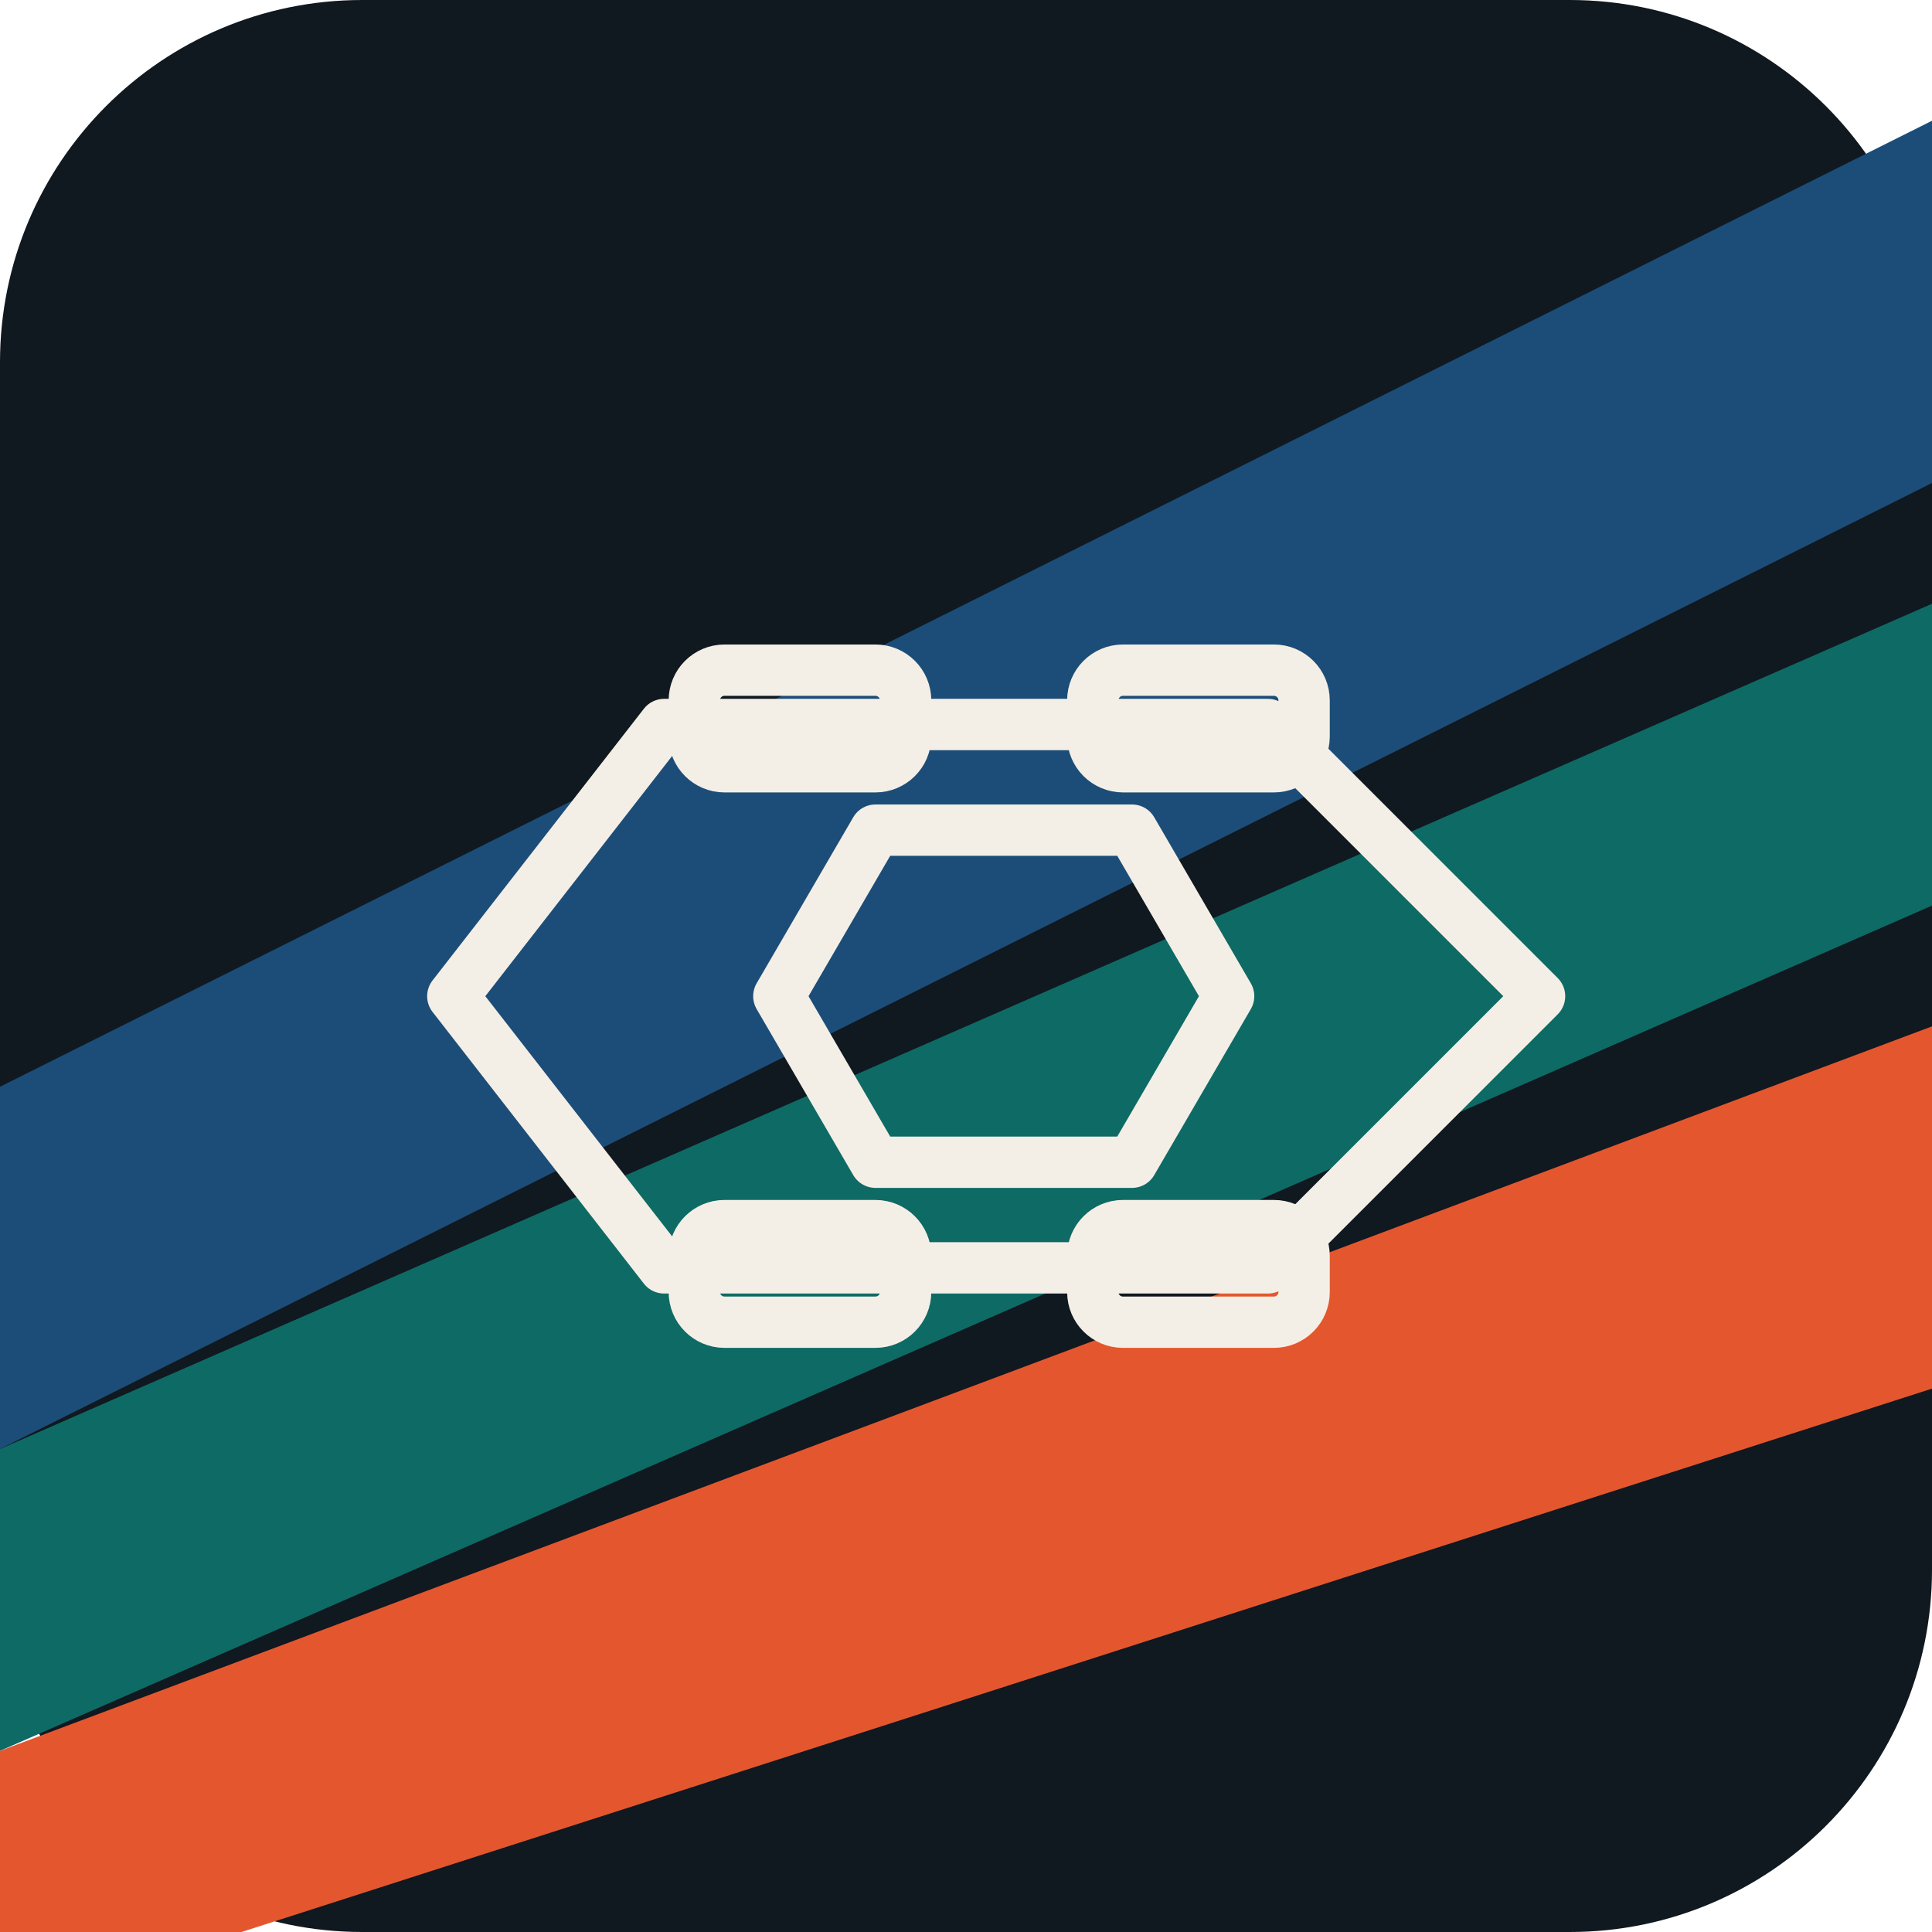
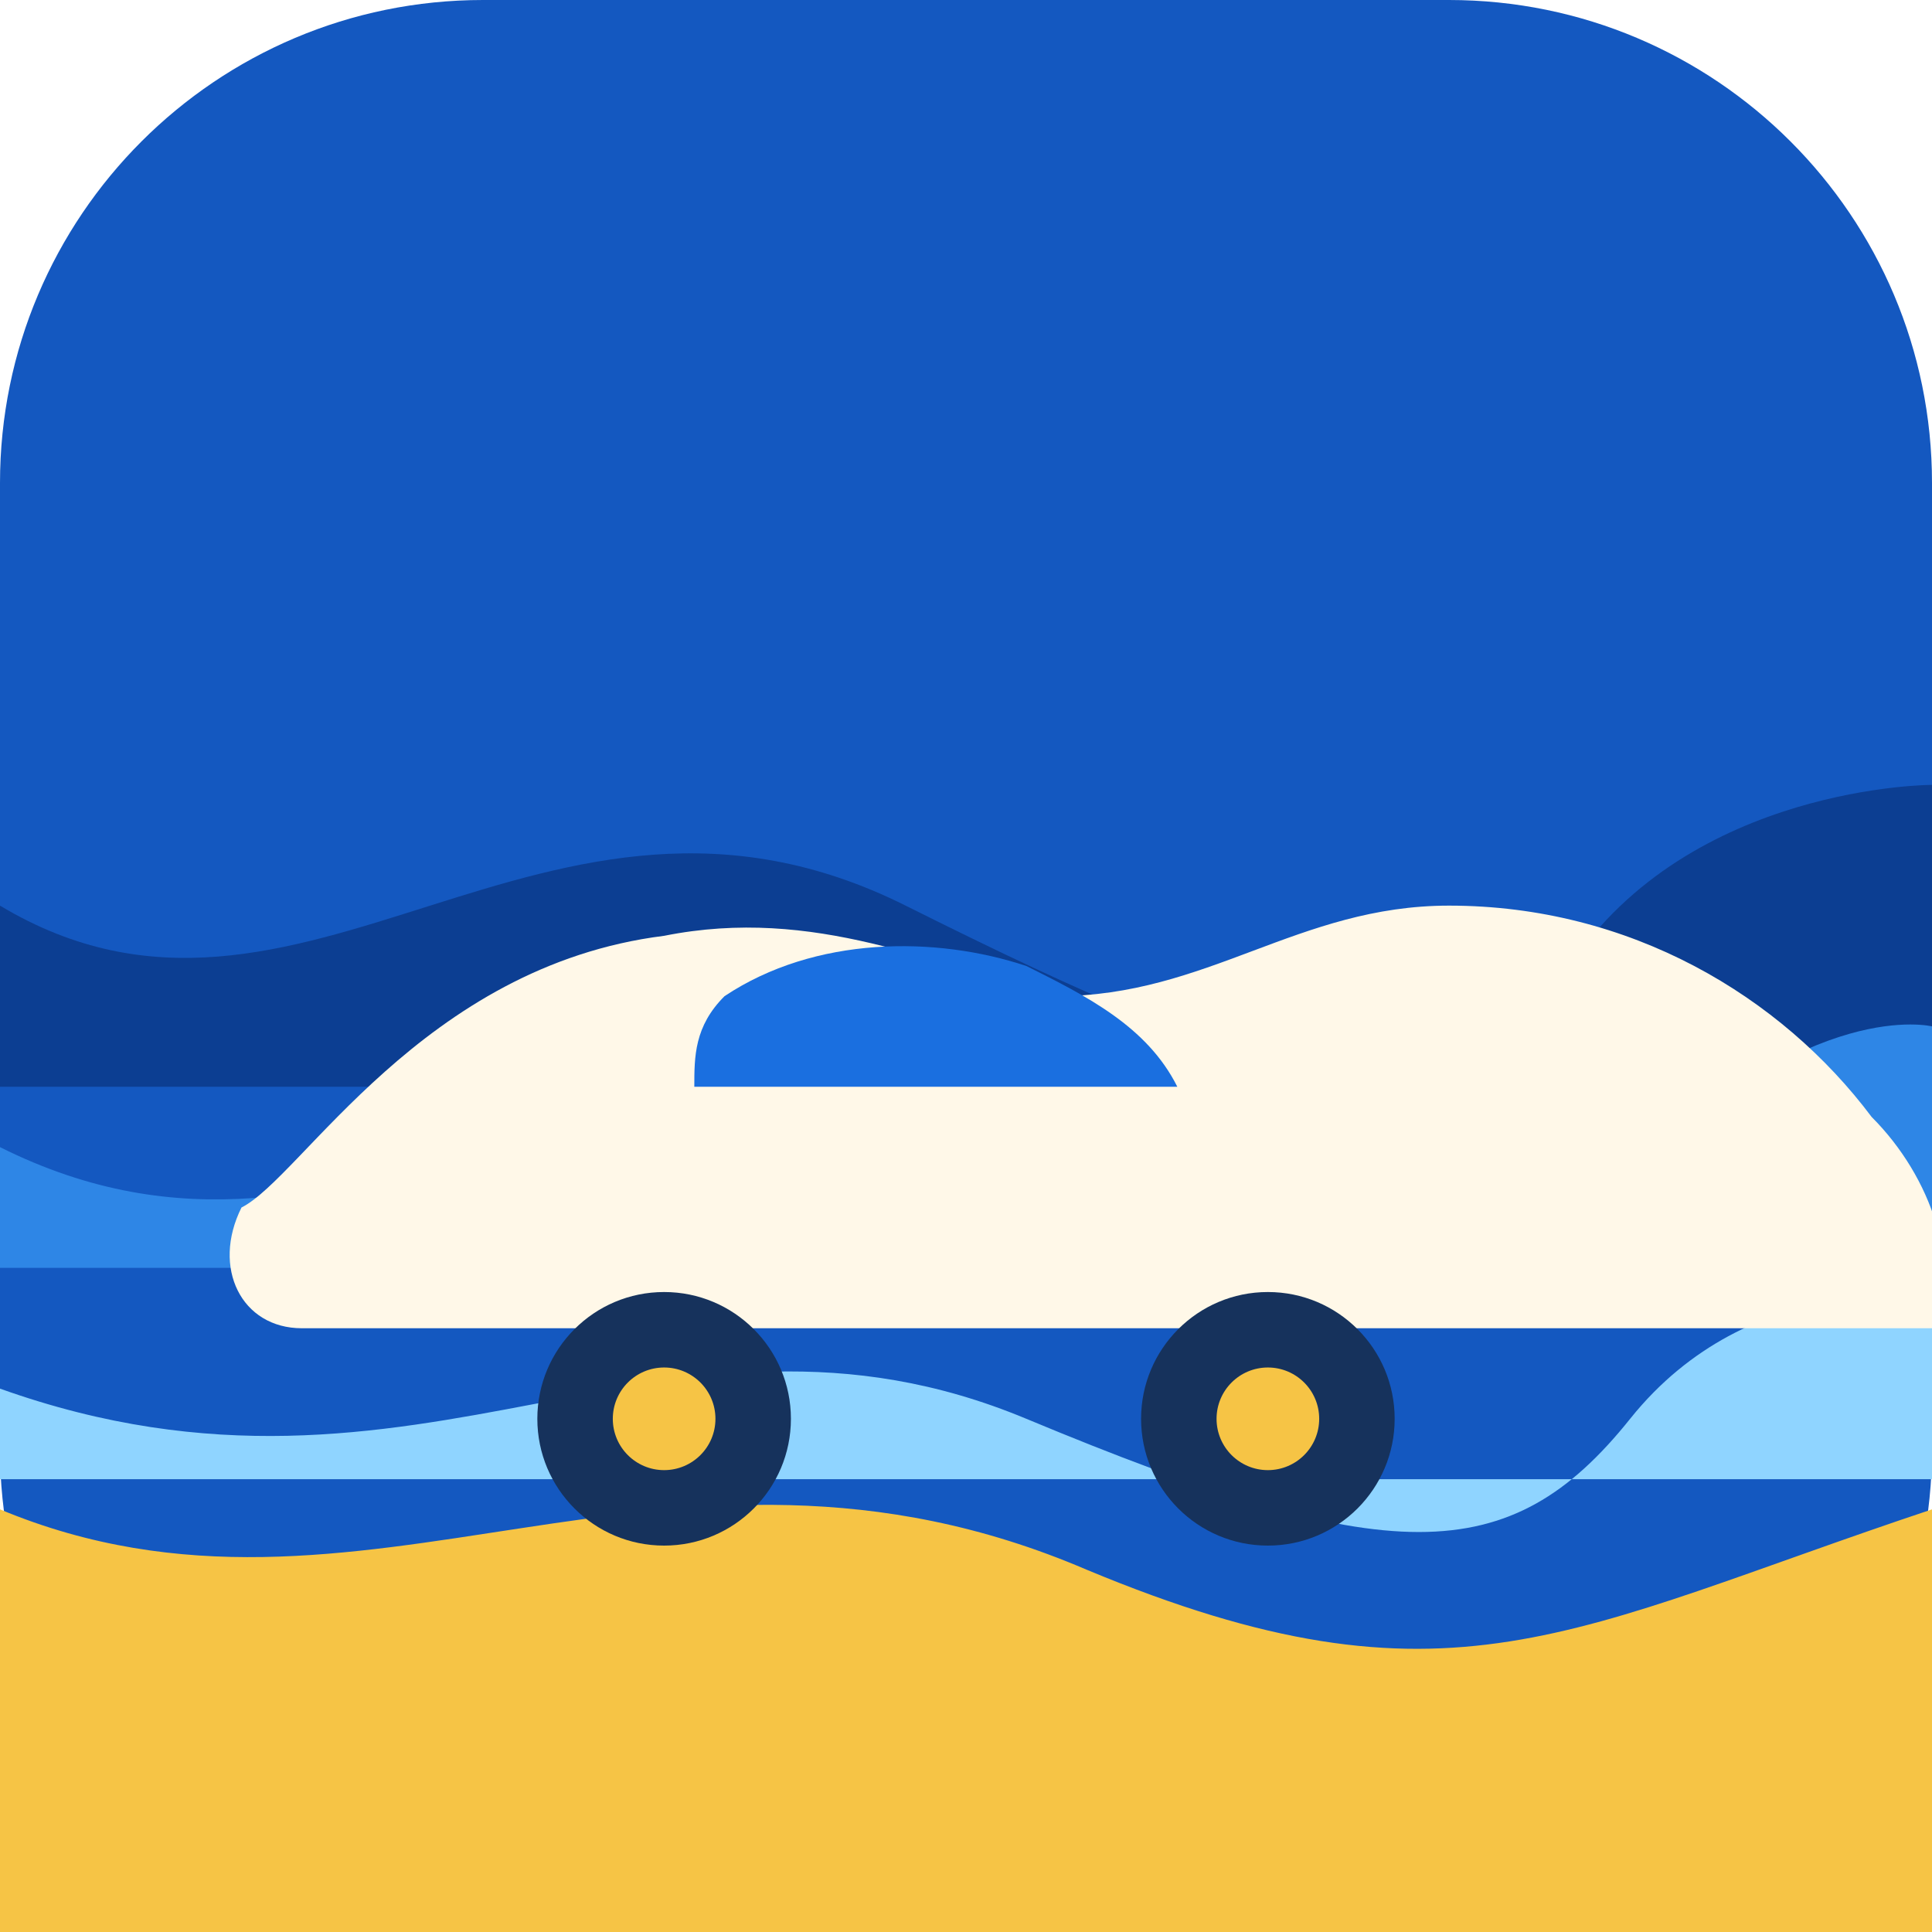
<svg xmlns="http://www.w3.org/2000/svg" viewBox="0 0 64 64">
-   <rect width="64" height="64" rx="12" fill="#101820" />
-   <path d="M0 36 64 4v12L0 48Z" fill="#1c4d78" />
-   <path d="M0 48 64 20v10L0 58Z" fill="#0e6a64" />
-   <path d="M0 58 64 34v12L8 64H0Z" fill="#e4572e" />
-   <g fill="none" stroke="#f4efe6" stroke-width="1.7" stroke-linejoin="round" stroke-linecap="round">
-     <path d="M15 33 22 24h20l9 9-9 9H22Z" />
-     <path d="M29 27.5h8.5l3.2 5.5-3.2 5.5H29l-3.2-5.5Z" />
-     <rect x="23" y="22.2" width="7" height="3.2" rx="1" />
-     <rect x="23" y="40.6" width="7" height="3.2" rx="1" />
-     <rect x="36.2" y="22.2" width="7" height="3.2" rx="1" />
-     <rect x="36.2" y="40.6" width="7" height="3.2" rx="1" />
-   </g>
+   <rect width="64" height="64" rx="16" fill="#1458C0" />
+   <path fill="#0C3E92" d="M0 30c10 6 18-6 30 0s18 8 22 2 12-6 12-6v10H0Z" />
+   <path fill="#2E86E6" d="M0 38c12 6 20-6 32 0s16 7 22 1 10-5 10-5v8H0Z" />
+   <path fill="#8FD4FF" d="M0 46c14 5 22-4 34 1s16 5 20 0 10-4 10-4v6H0Z" />
+   <path fill="#F6C445" d="M0 50c12 5 22-4 36 2 12 5 16 2 28-2v14H0Z" />
+   <path fill="#FFF8E8" d="M8 40c2-1 6-8 14-9 5-1 9 1 13 2 5 0 8-3 13-3 6 0 11 3 14 7 2 2 3 5 2 7H10c-2 0-3-2-2-4z" />
+   <path fill="#1A6FE0" d="M24 33c3-2 7-2 10-1 2 1 4 2 5 4H23c0-1 0-2 1-3z" />
+   <circle cx="22" cy="47" r="4.2" fill="#16325C" />
+   <circle cx="22" cy="47" r="1.7" fill="#F6C445" />
+   <circle cx="42" cy="47" r="4.2" fill="#16325C" />
+   <circle cx="42" cy="47" r="1.7" fill="#F6C445" />
</svg>
